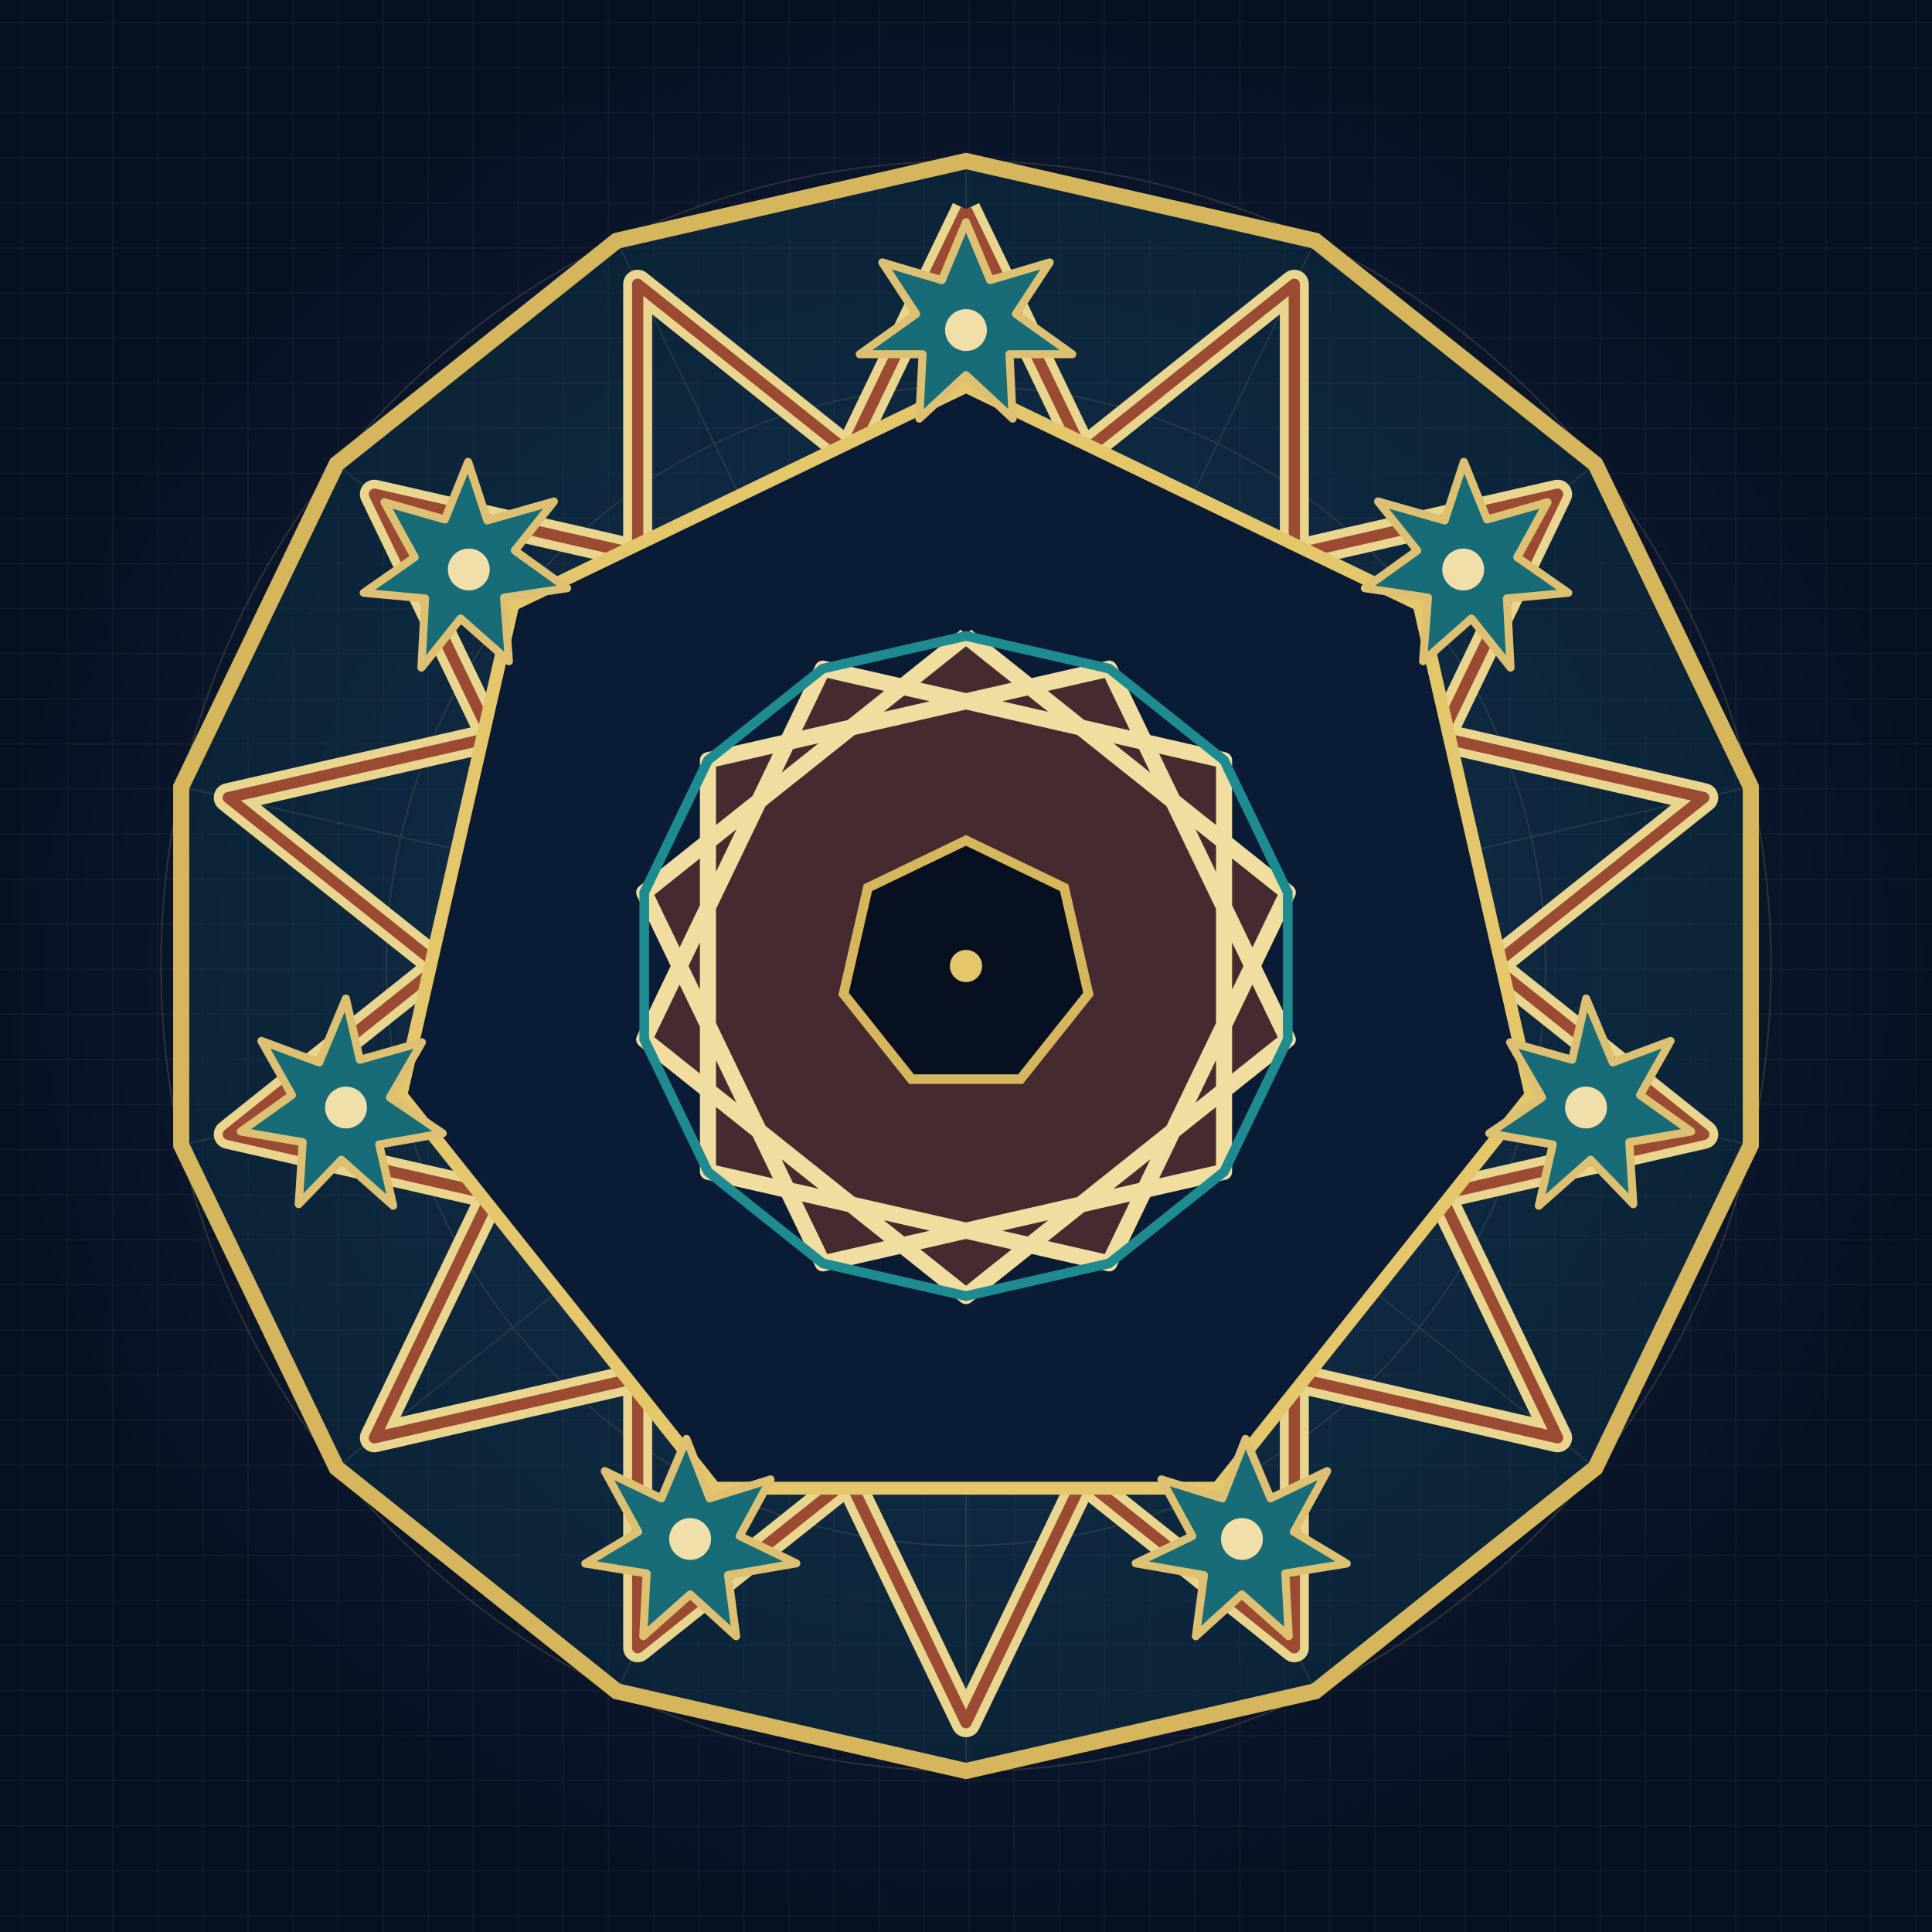
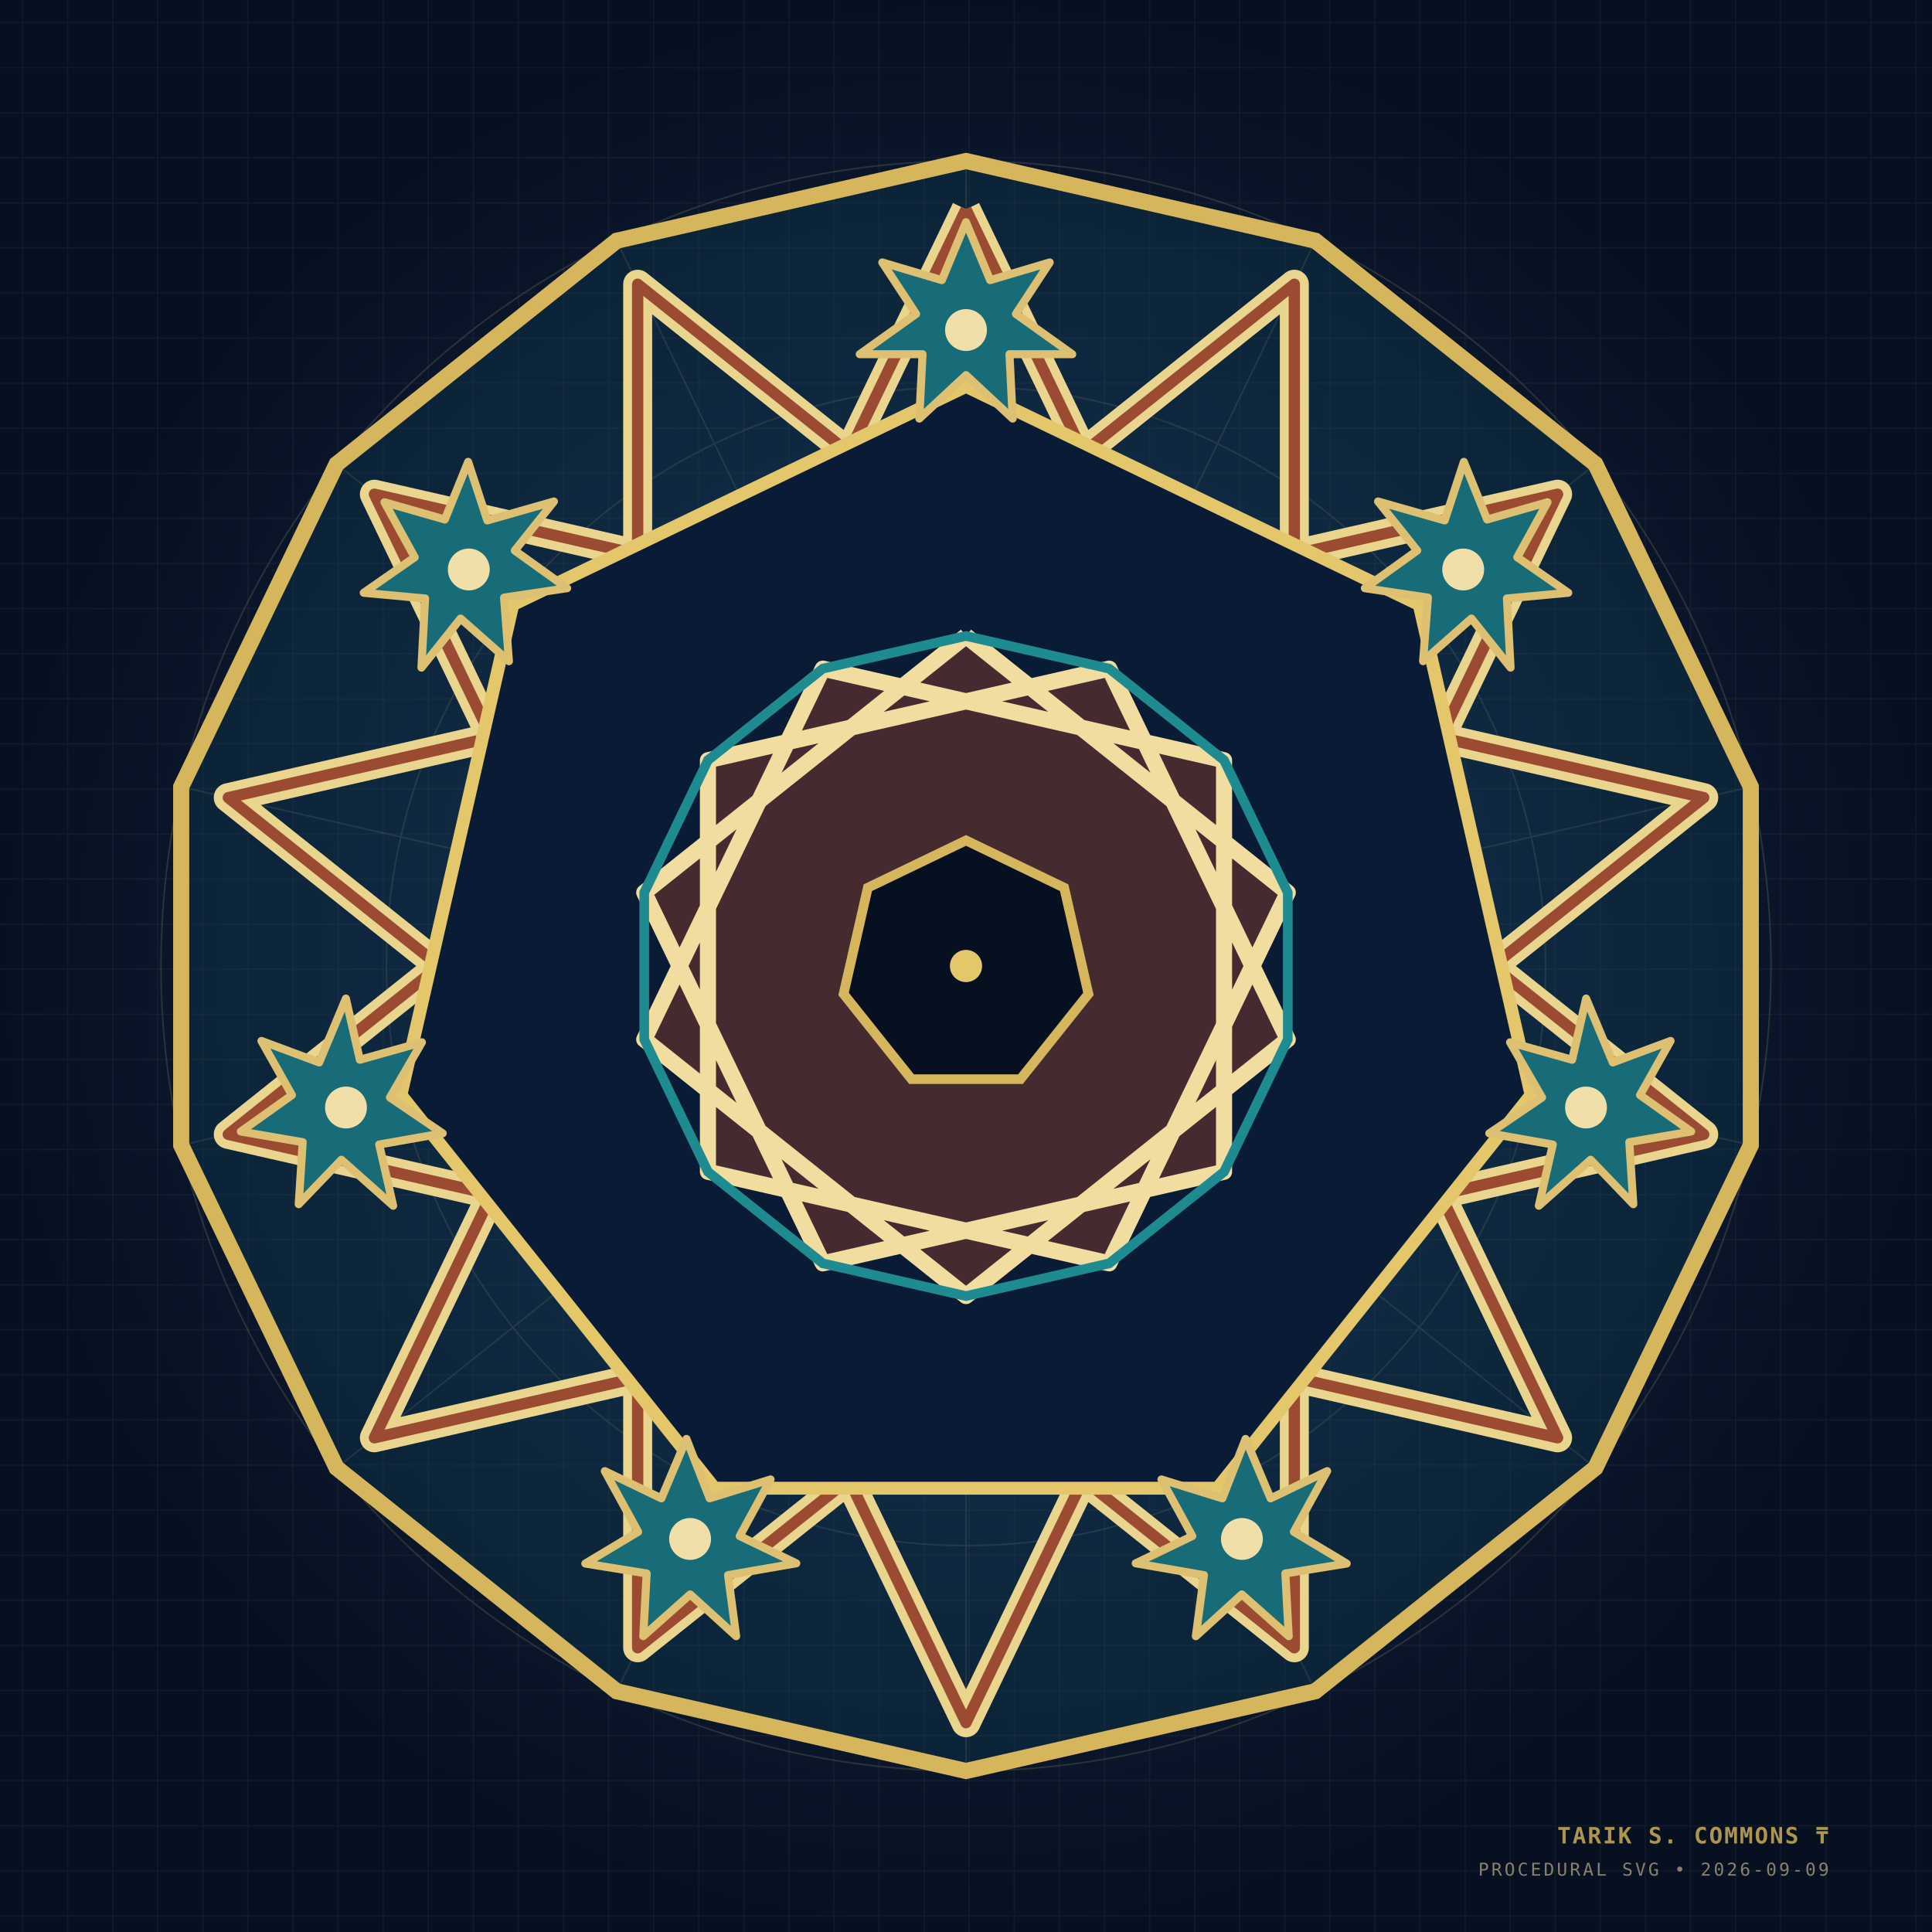
<svg xmlns="http://www.w3.org/2000/svg" width="1200" height="1200" viewBox="0 0 1200 1200" role="img" aria-labelledby="title desc">
  <defs>
    <radialGradient id="ground">
      <stop offset="0" stop-color="#182c51" />
      <stop offset="1" stop-color="#071021" />
    </radialGradient>
    <pattern id="tile" width="28" height="28" patternUnits="userSpaceOnUse">
      <path d="M0 14H28M14 0V28" stroke="#f4e7c1" stroke-width=".45" opacity=".08" />
    </pattern>
    <g id="satellite">
      <path d="M0,-67 L15,-31 L52,-42 L31,-10 L66,15 L27,15 L29,55 L0,28 L-29,55 L-27,15 L-66,15 L-31,-10 L-52,-42 L-15,-31 Z" fill="#176c78" stroke="#ddc071" stroke-width="5" stroke-linejoin="round" />
      <circle r="13" fill="#f1dfaa" />
    </g>
  </defs>
  <rect width="1200" height="1200" fill="url(#ground)" />
  <rect width="1200" height="1200" fill="url(#tile)" />
  <g fill="none" stroke="#d8c587" stroke-width="1" opacity=".16">
    <circle cx="600" cy="600" r="500" />
    <circle cx="600" cy="600" r="360" />
    <circle cx="600" cy="600" r="205" />
    <line x1="600" y1="600" x2="600.00" y2="100.00" />
    <line x1="600" y1="600" x2="816.94" y2="149.52" />
    <line x1="600" y1="600" x2="990.92" y2="288.26" />
    <line x1="600" y1="600" x2="1087.46" y2="488.74" />
    <line x1="600" y1="600" x2="1087.46" y2="711.26" />
    <line x1="600" y1="600" x2="990.92" y2="911.74" />
    <line x1="600" y1="600" x2="816.94" y2="1050.48" />
    <line x1="600" y1="600" x2="600.00" y2="1100.00" />
    <line x1="600" y1="600" x2="383.06" y2="1050.48" />
    <line x1="600" y1="600" x2="209.08" y2="911.74" />
    <line x1="600" y1="600" x2="112.54" y2="711.26" />
    <line x1="600" y1="600" x2="112.54" y2="488.74" />
    <line x1="600" y1="600" x2="209.08" y2="288.26" />
    <line x1="600" y1="600" x2="383.06" y2="149.52" />
  </g>
  <polygon points="600.00,100.00 816.94,149.52 990.92,288.26 1087.46,488.74 1087.46,711.26 990.92,911.74 816.94,1050.48 600.00,1100.00 383.06,1050.48 209.08,911.74 112.54,711.26 112.54,488.74 209.08,288.26 383.06,149.52" fill="#0d4357" fill-opacity=".32" stroke="#d6b65d" stroke-width="10" />
  <path d="M 600.00,130.00 L 967.46,893.04 L 141.78,704.58 L 803.93,176.54 L 803.93,1023.46 L 141.78,495.42 L 967.46,306.96 L 600.00,1070.00 L 232.54,306.96 L 1058.22,495.42 L 396.07,1023.46 L 396.07,176.54 L 1058.22,704.58 L 232.54,893.04 L 600.00,130.00" fill="none" stroke="#ead58f" stroke-width="18" stroke-linejoin="round" />
  <path d="M 600.00,130.00 L 967.46,893.04 L 141.78,704.58 L 803.93,176.54 L 803.93,1023.46 L 141.78,495.42 L 967.46,306.96 L 600.00,1070.00 L 232.54,306.96 L 1058.22,495.42 L 396.07,1023.46 L 396.07,176.54 L 1058.22,704.58 L 232.54,893.04 L 600.00,130.00" fill="none" stroke="#9a4b31" stroke-width="7" stroke-linejoin="round" />
  <polygon points="600.00,240.00 881.46,375.54 950.97,680.11 756.20,924.35 443.80,924.35 249.03,680.11 318.54,375.54" fill="#0a1b35" stroke="#e4c66b" stroke-width="8" />
  <g transform="translate(600.00 205.00) rotate(0)">
    <use href="#satellite" />
  </g>
  <g transform="translate(908.82 353.72) rotate(51.42857)">
    <use href="#satellite" />
  </g>
  <g transform="translate(985.10 687.90) rotate(102.8571)">
    <use href="#satellite" />
  </g>
  <g transform="translate(771.38 955.88) rotate(154.2857)">
    <use href="#satellite" />
  </g>
  <g transform="translate(428.62 955.88) rotate(205.7143)">
    <use href="#satellite" />
  </g>
  <g transform="translate(214.90 687.90) rotate(257.1429)">
    <use href="#satellite" />
  </g>
  <g transform="translate(291.18 353.72) rotate(308.5714)">
    <use href="#satellite" />
  </g>
  <path d="M 600.00,395.00 L 799.86,554.38 L 688.95,784.70 L 439.72,727.82 L 439.72,472.18 L 688.95,415.30 L 799.86,645.62 L 600.00,805.00 L 400.14,645.62 L 511.05,415.30 L 760.28,472.18 L 760.28,727.82 L 511.05,784.70 L 400.14,554.38 L 600.00,395.00" fill="#8e3d2c" fill-opacity=".45" stroke="#f0dd9f" stroke-width="10" stroke-linejoin="round" />
  <polygon points="600.00,395.00 688.95,415.30 760.28,472.18 799.86,554.38 799.86,645.62 760.28,727.82 688.95,784.70 600.00,805.00 511.05,784.70 439.72,727.82 400.14,645.62 400.14,554.38 439.72,472.18 511.05,415.30" fill="none" stroke="#1e8b91" stroke-width="6" />
  <polygon points="600.00,522.00 660.98,551.37 676.04,617.36 633.84,670.28 566.16,670.28 523.96,617.36 539.02,551.37" fill="#071021" stroke="#d6b65d" stroke-width="6" />
  <circle cx="600" cy="600" r="10" fill="#e4c66b" />
+   <g transform="translate(1136, 1145)" opacity="0.8">
+     <text x="0" y="0" text-anchor="end" font-family="'JetBrains Mono', monospace" font-size="14" font-weight="600" fill="#d6b65d" letter-spacing="1">
+     TARIK S. COMMONS ₸
+   </text>
+     <text x="0" y="20" text-anchor="end" font-family="'JetBrains Mono', monospace" font-size="11" fill="#a89d7c" letter-spacing="1.5">
+     PROCEDURAL SVG • 2026-09-09
+   </text>
+   </g>
</svg>
